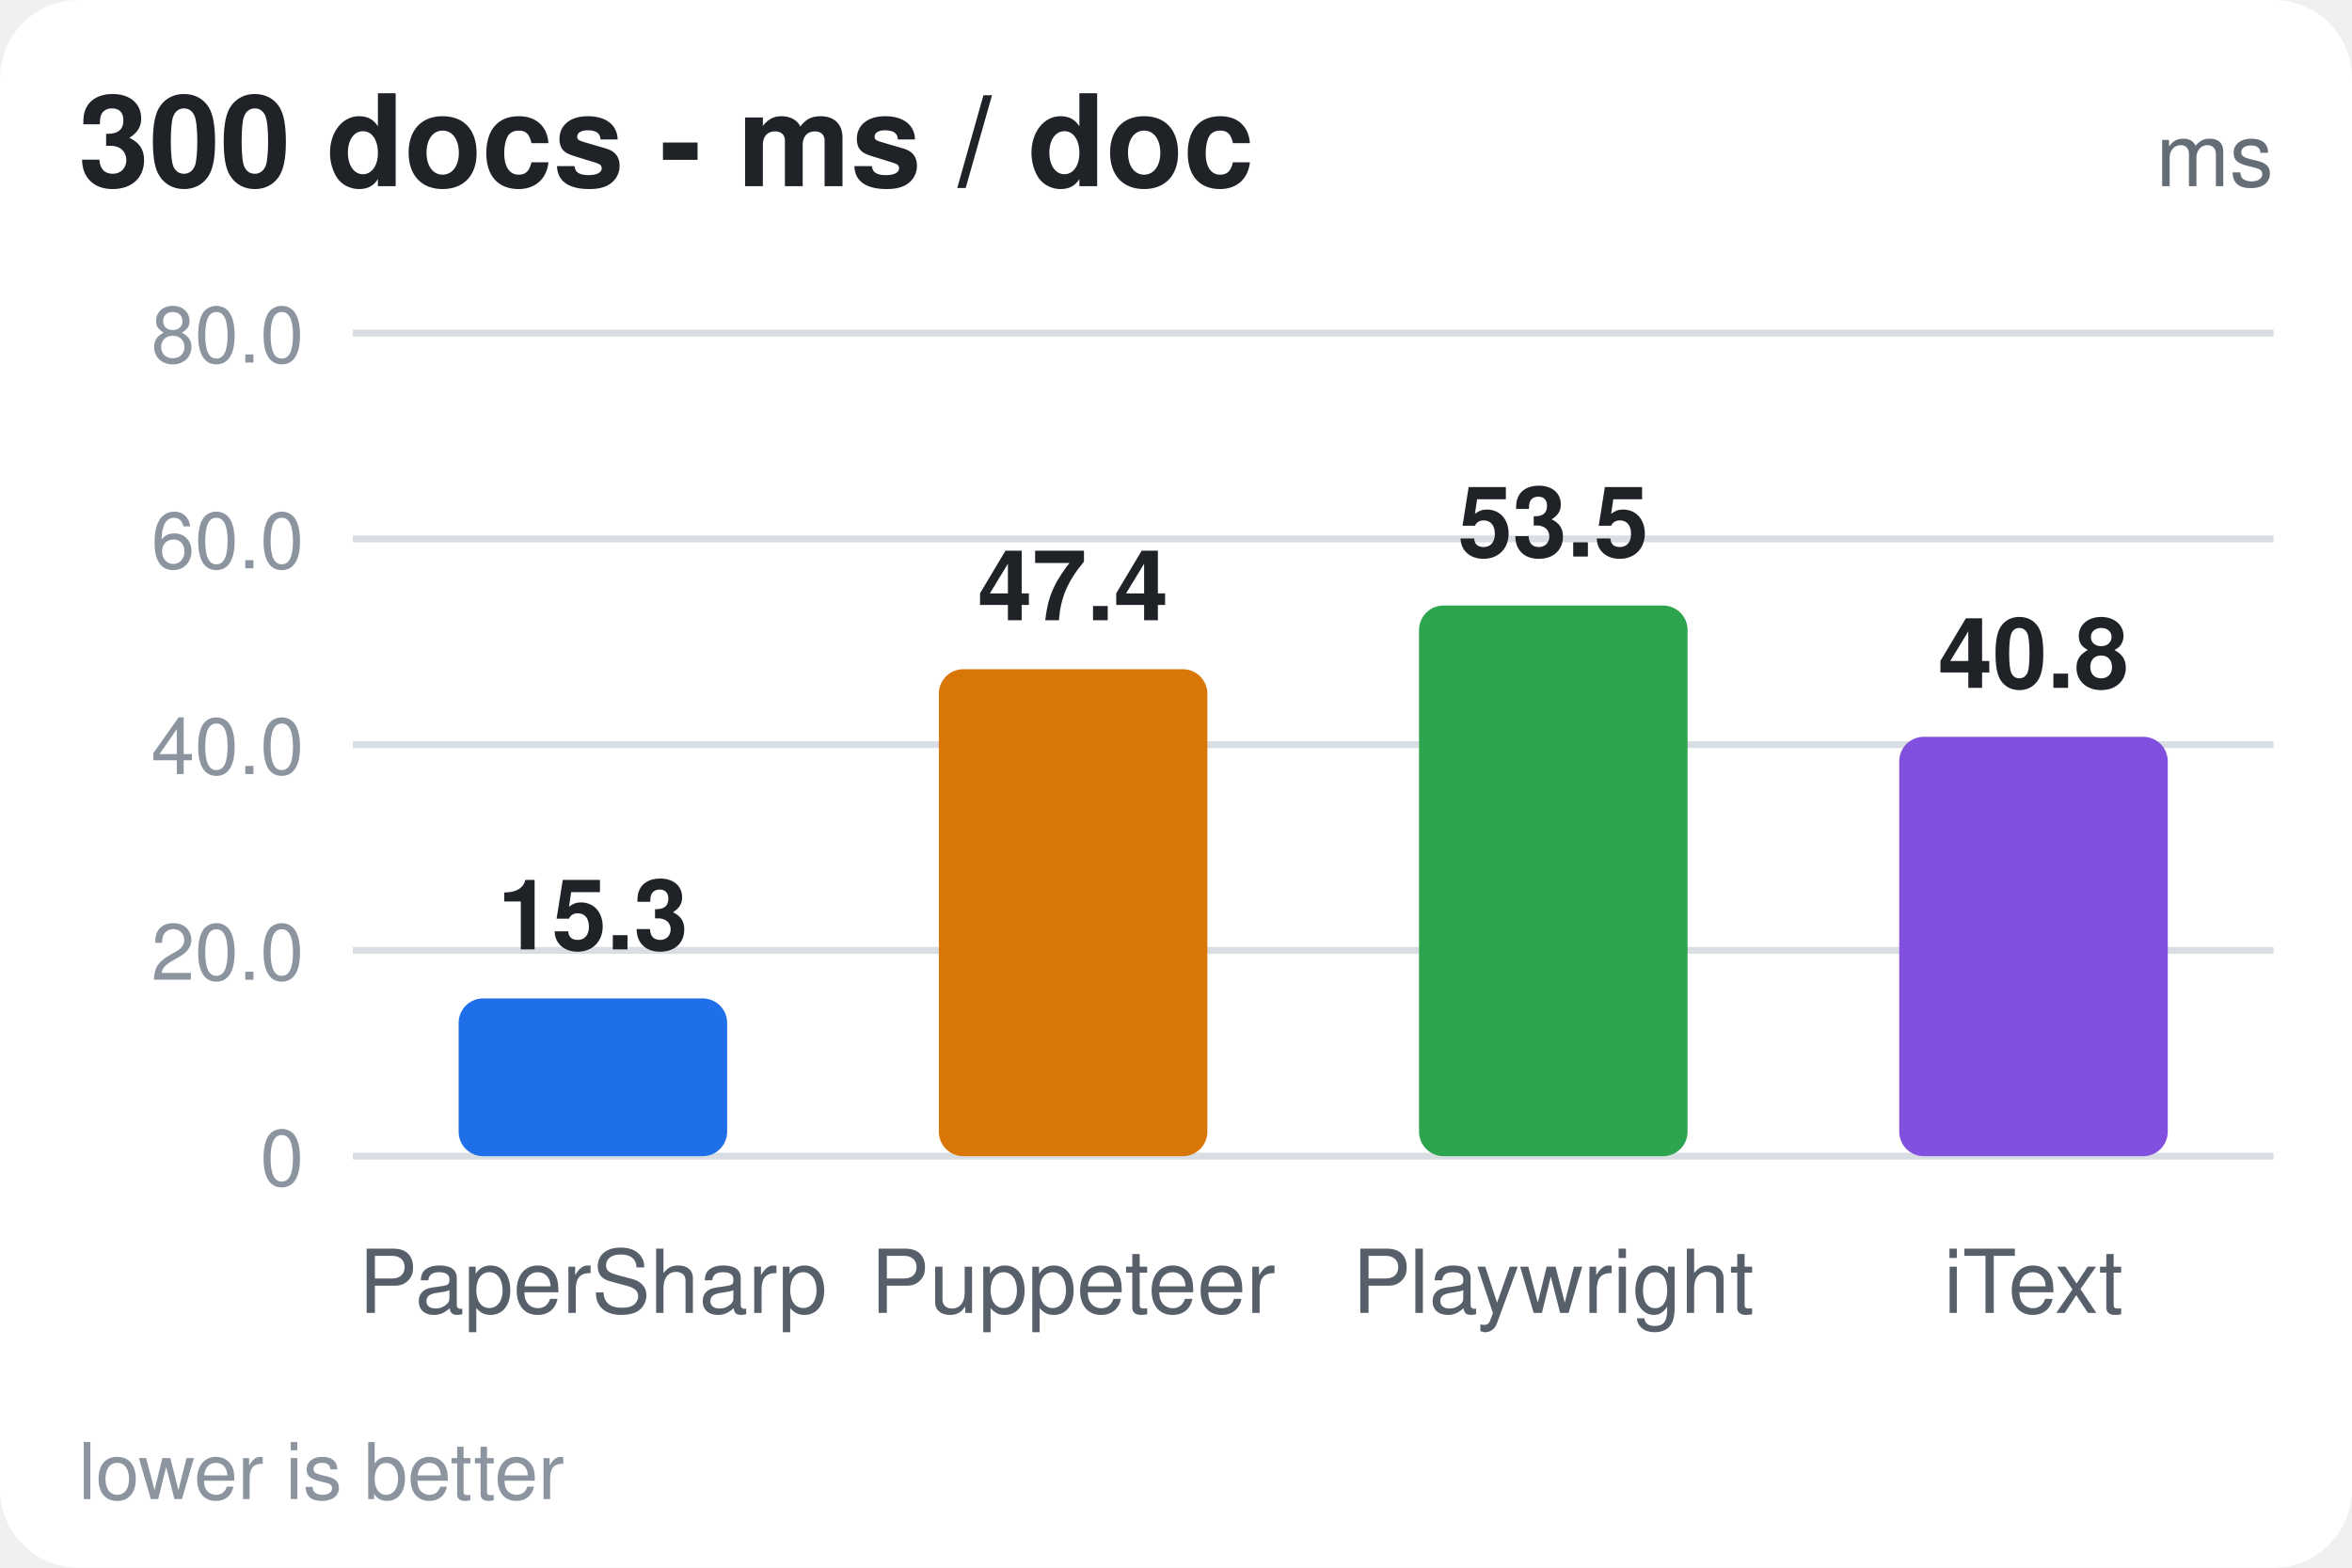
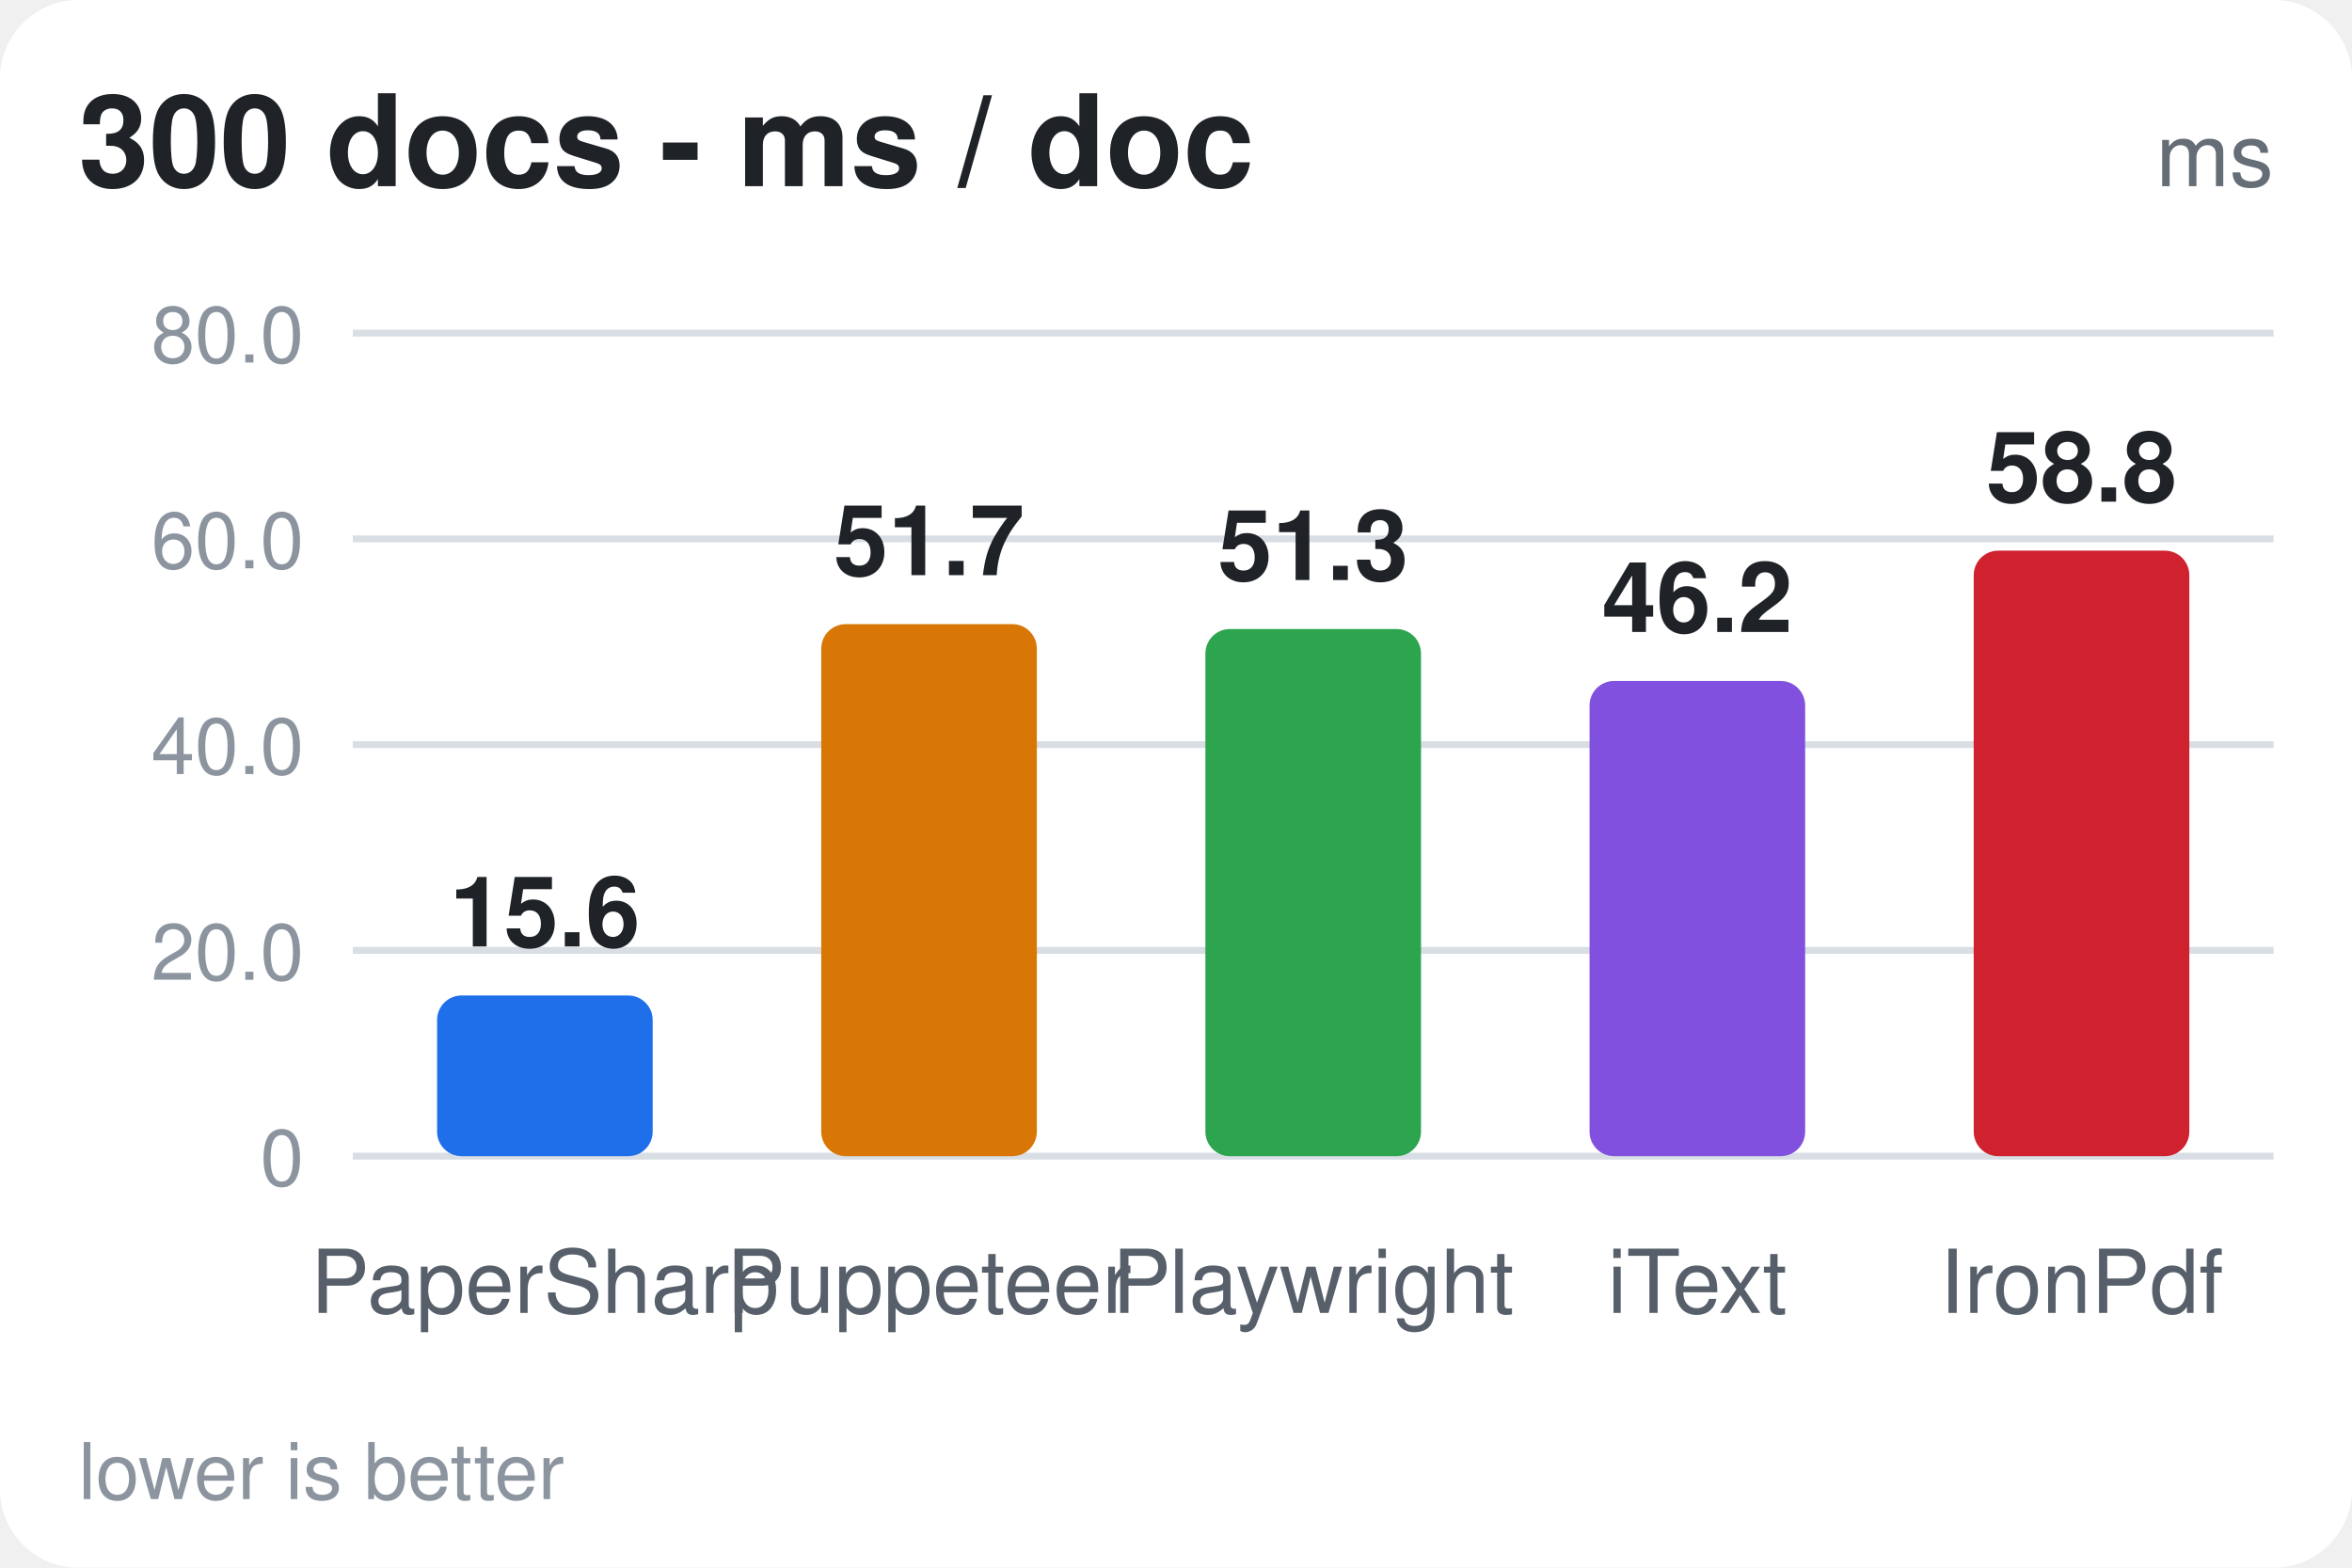
- <svg xmlns="http://www.w3.org/2000/svg" viewBox="0 0 240 160" width="240" height="160" role="img" aria-label="300 docs - ms / doc">
+ <svg xmlns="http://www.w3.org/2000/svg" viewBox="0 0 480 320" width="480" height="320" role="img" aria-label="300 docs - ms / doc">
  <style>
    text { font-family: -apple-system,BlinkMacSystemFont,"Segoe UI",Helvetica,Arial,sans-serif }
    .bg { fill:#ffffff }
    .ttl { fill:#1f2328; font-size:13px; font-weight:600 }
    .unit { fill:#656d76; font-size:9px }
    .grid { stroke:#d8dee4; stroke-width:.7 }
    .axis { fill:#8c959f; font-size:8px }
    .val  { fill:#1f2328; font-size:10px; font-weight:600 }
    .cat  { fill:#57606a; font-size:9px }
    .note { fill:#8c959f; font-size:8px }
    .na   { fill:#8c959f; font-size:9px }
    @media (prefers-color-scheme: dark) {
      .bg { fill:#0d1117 }
      .ttl, .val { fill:#e6edf3 }
      .unit, .cat, .note, .na { fill:#8b949e }
      .axis { fill:#6e7681 }
      .grid { stroke:#30363d }
    }
</style>
-   <rect class="bg" fill="#ffffff" x="0" y="0" width="240" height="160" rx="8" />
-   <text class="ttl" fill="#1f2328" font-size="13" font-weight="600" font-family="Arial,Helvetica,sans-serif" x="8" y="19">300 docs - ms / doc</text>
-   <text class="unit" fill="#656d76" font-size="9" font-family="Arial,Helvetica,sans-serif" x="232" y="19" text-anchor="end">ms</text>
-   <line class="grid" stroke="#d8dee4" stroke-width=".7" x1="36" y1="118.0" x2="232" y2="118.0" />
-   <text class="axis" fill="#8c959f" font-size="8" font-family="Arial,Helvetica,sans-serif" x="31" y="121.0" text-anchor="end">0</text>
-   <line class="grid" stroke="#d8dee4" stroke-width=".7" x1="36" y1="97.0" x2="232" y2="97.0" />
-   <text class="axis" fill="#8c959f" font-size="8" font-family="Arial,Helvetica,sans-serif" x="31" y="100.0" text-anchor="end">20.0</text>
-   <line class="grid" stroke="#d8dee4" stroke-width=".7" x1="36" y1="76.0" x2="232" y2="76.0" />
-   <text class="axis" fill="#8c959f" font-size="8" font-family="Arial,Helvetica,sans-serif" x="31" y="79.0" text-anchor="end">40.0</text>
-   <line class="grid" stroke="#d8dee4" stroke-width=".7" x1="36" y1="55.0" x2="232" y2="55.0" />
-   <text class="axis" fill="#8c959f" font-size="8" font-family="Arial,Helvetica,sans-serif" x="31" y="58.0" text-anchor="end">60.0</text>
-   <line class="grid" stroke="#d8dee4" stroke-width=".7" x1="36" y1="34.0" x2="232" y2="34.0" />
-   <text class="axis" fill="#8c959f" font-size="8" font-family="Arial,Helvetica,sans-serif" x="31" y="37.0" text-anchor="end">80.0</text>
-   <rect x="46.8" y="101.9" width="27.4" height="16.1" rx="2.5" fill="#1f6feb" />
-   <text class="val" fill="#1f2328" font-size="10" font-weight="600" font-family="Arial,Helvetica,sans-serif" x="60.5" y="96.9" text-anchor="middle">15.3</text>
-   <text class="cat" fill="#57606a" font-size="9" font-family="Arial,Helvetica,sans-serif" x="60.5" y="134" text-anchor="middle">PaperSharp</text>
-   <rect x="95.8" y="68.3" width="27.4" height="49.7" rx="2.5" fill="#d97706" />
-   <text class="val" fill="#1f2328" font-size="10" font-weight="600" font-family="Arial,Helvetica,sans-serif" x="109.5" y="63.3" text-anchor="middle">47.4</text>
-   <text class="cat" fill="#57606a" font-size="9" font-family="Arial,Helvetica,sans-serif" x="109.5" y="134" text-anchor="middle">Puppeteer</text>
-   <rect x="144.8" y="61.8" width="27.4" height="56.2" rx="2.5" fill="#2da44e" />
-   <text class="val" fill="#1f2328" font-size="10" font-weight="600" font-family="Arial,Helvetica,sans-serif" x="158.5" y="56.8" text-anchor="middle">53.5</text>
-   <text class="cat" fill="#57606a" font-size="9" font-family="Arial,Helvetica,sans-serif" x="158.5" y="134" text-anchor="middle">Playwright</text>
-   <rect x="193.8" y="75.2" width="27.4" height="42.8" rx="2.5" fill="#8250df" />
-   <text class="val" fill="#1f2328" font-size="10" font-weight="600" font-family="Arial,Helvetica,sans-serif" x="207.5" y="70.2" text-anchor="middle">40.8</text>
-   <text class="cat" fill="#57606a" font-size="9" font-family="Arial,Helvetica,sans-serif" x="207.5" y="134" text-anchor="middle">iText</text>
-   <text class="note" fill="#8c959f" font-size="8" font-family="Arial,Helvetica,sans-serif" x="8" y="153">lower is better</text>
+   <rect class="bg" fill="#ffffff" x="0" y="0" width="480" height="320" rx="16" />
+   <g transform="scale(2)">
+     <text class="ttl" fill="#1f2328" font-size="13" font-weight="600" font-family="Arial,Helvetica,sans-serif" x="8" y="19">300 docs - ms / doc</text>
+     <text class="unit" fill="#656d76" font-size="9" font-family="Arial,Helvetica,sans-serif" x="232" y="19" text-anchor="end">ms</text>
+     <line class="grid" stroke="#d8dee4" stroke-width=".7" x1="36" y1="118.0" x2="232" y2="118.0" />
+     <text class="axis" fill="#8c959f" font-size="8" font-family="Arial,Helvetica,sans-serif" x="31" y="121.0" text-anchor="end">0</text>
+     <line class="grid" stroke="#d8dee4" stroke-width=".7" x1="36" y1="97.0" x2="232" y2="97.0" />
+     <text class="axis" fill="#8c959f" font-size="8" font-family="Arial,Helvetica,sans-serif" x="31" y="100.0" text-anchor="end">20.0</text>
+     <line class="grid" stroke="#d8dee4" stroke-width=".7" x1="36" y1="76.0" x2="232" y2="76.0" />
+     <text class="axis" fill="#8c959f" font-size="8" font-family="Arial,Helvetica,sans-serif" x="31" y="79.0" text-anchor="end">40.0</text>
+     <line class="grid" stroke="#d8dee4" stroke-width=".7" x1="36" y1="55.0" x2="232" y2="55.0" />
+     <text class="axis" fill="#8c959f" font-size="8" font-family="Arial,Helvetica,sans-serif" x="31" y="58.0" text-anchor="end">60.0</text>
+     <line class="grid" stroke="#d8dee4" stroke-width=".7" x1="36" y1="34.0" x2="232" y2="34.0" />
+     <text class="axis" fill="#8c959f" font-size="8" font-family="Arial,Helvetica,sans-serif" x="31" y="37.0" text-anchor="end">80.0</text>
+     <rect x="44.6" y="101.6" width="22.0" height="16.4" rx="2.5" fill="#1f6feb" />
+     <text class="val" fill="#1f2328" font-size="10" font-weight="600" font-family="Arial,Helvetica,sans-serif" x="55.6" y="96.6" text-anchor="middle">15.6</text>
+     <text class="cat" fill="#57606a" font-size="9" font-family="Arial,Helvetica,sans-serif" x="55.6" y="134" text-anchor="middle">PaperSharp</text>
+     <rect x="83.8" y="63.7" width="22.0" height="54.3" rx="2.5" fill="#d97706" />
+     <text class="val" fill="#1f2328" font-size="10" font-weight="600" font-family="Arial,Helvetica,sans-serif" x="94.8" y="58.7" text-anchor="middle">51.7</text>
+     <text class="cat" fill="#57606a" font-size="9" font-family="Arial,Helvetica,sans-serif" x="94.8" y="134" text-anchor="middle">Puppeteer</text>
+     <rect x="123.0" y="64.2" width="22.0" height="53.8" rx="2.5" fill="#2da44e" />
+     <text class="val" fill="#1f2328" font-size="10" font-weight="600" font-family="Arial,Helvetica,sans-serif" x="134.0" y="59.2" text-anchor="middle">51.3</text>
+     <text class="cat" fill="#57606a" font-size="9" font-family="Arial,Helvetica,sans-serif" x="134.0" y="134" text-anchor="middle">Playwright</text>
+     <rect x="162.2" y="69.5" width="22.0" height="48.5" rx="2.5" fill="#8250df" />
+     <text class="val" fill="#1f2328" font-size="10" font-weight="600" font-family="Arial,Helvetica,sans-serif" x="173.2" y="64.5" text-anchor="middle">46.2</text>
+     <text class="cat" fill="#57606a" font-size="9" font-family="Arial,Helvetica,sans-serif" x="173.2" y="134" text-anchor="middle">iText</text>
+     <rect x="201.4" y="56.2" width="22.0" height="61.8" rx="2.5" fill="#cf222e" />
+     <text class="val" fill="#1f2328" font-size="10" font-weight="600" font-family="Arial,Helvetica,sans-serif" x="212.4" y="51.2" text-anchor="middle">58.8</text>
+     <text class="cat" fill="#57606a" font-size="9" font-family="Arial,Helvetica,sans-serif" x="212.4" y="134" text-anchor="middle">IronPdf</text>
+     <text class="note" fill="#8c959f" font-size="8" font-family="Arial,Helvetica,sans-serif" x="8" y="153">lower is better</text>
+   </g>
</svg>
